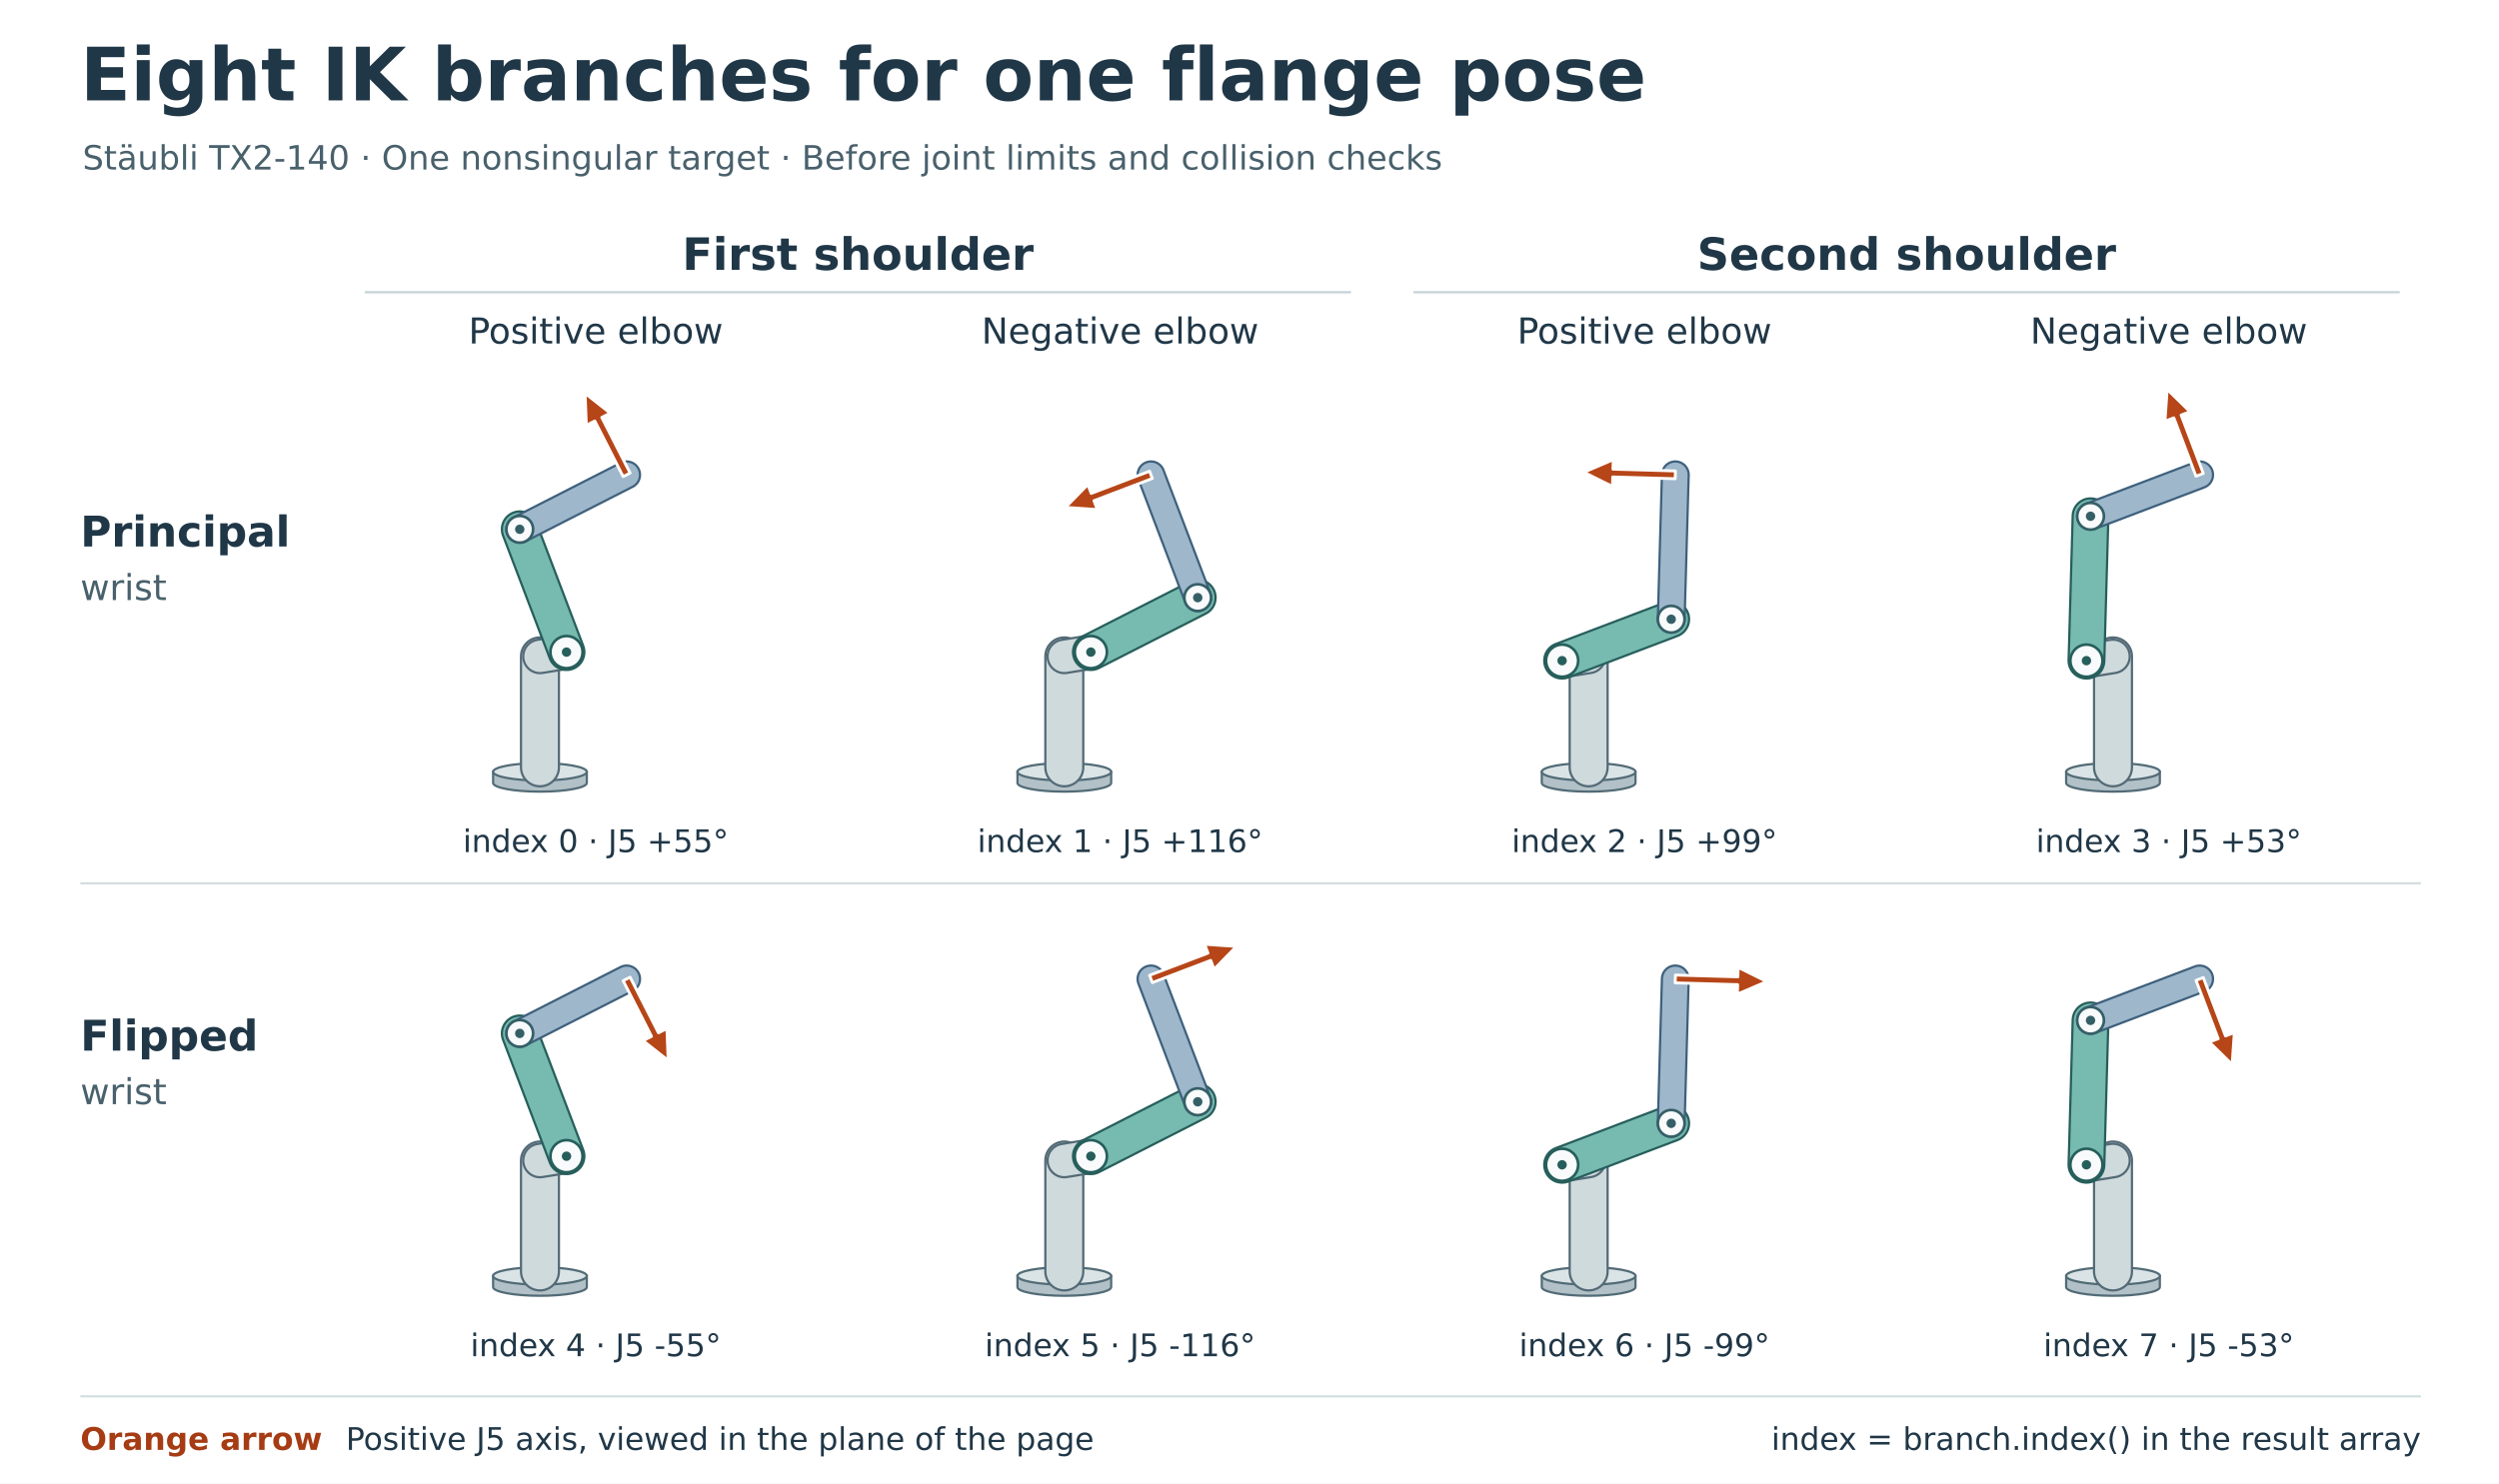
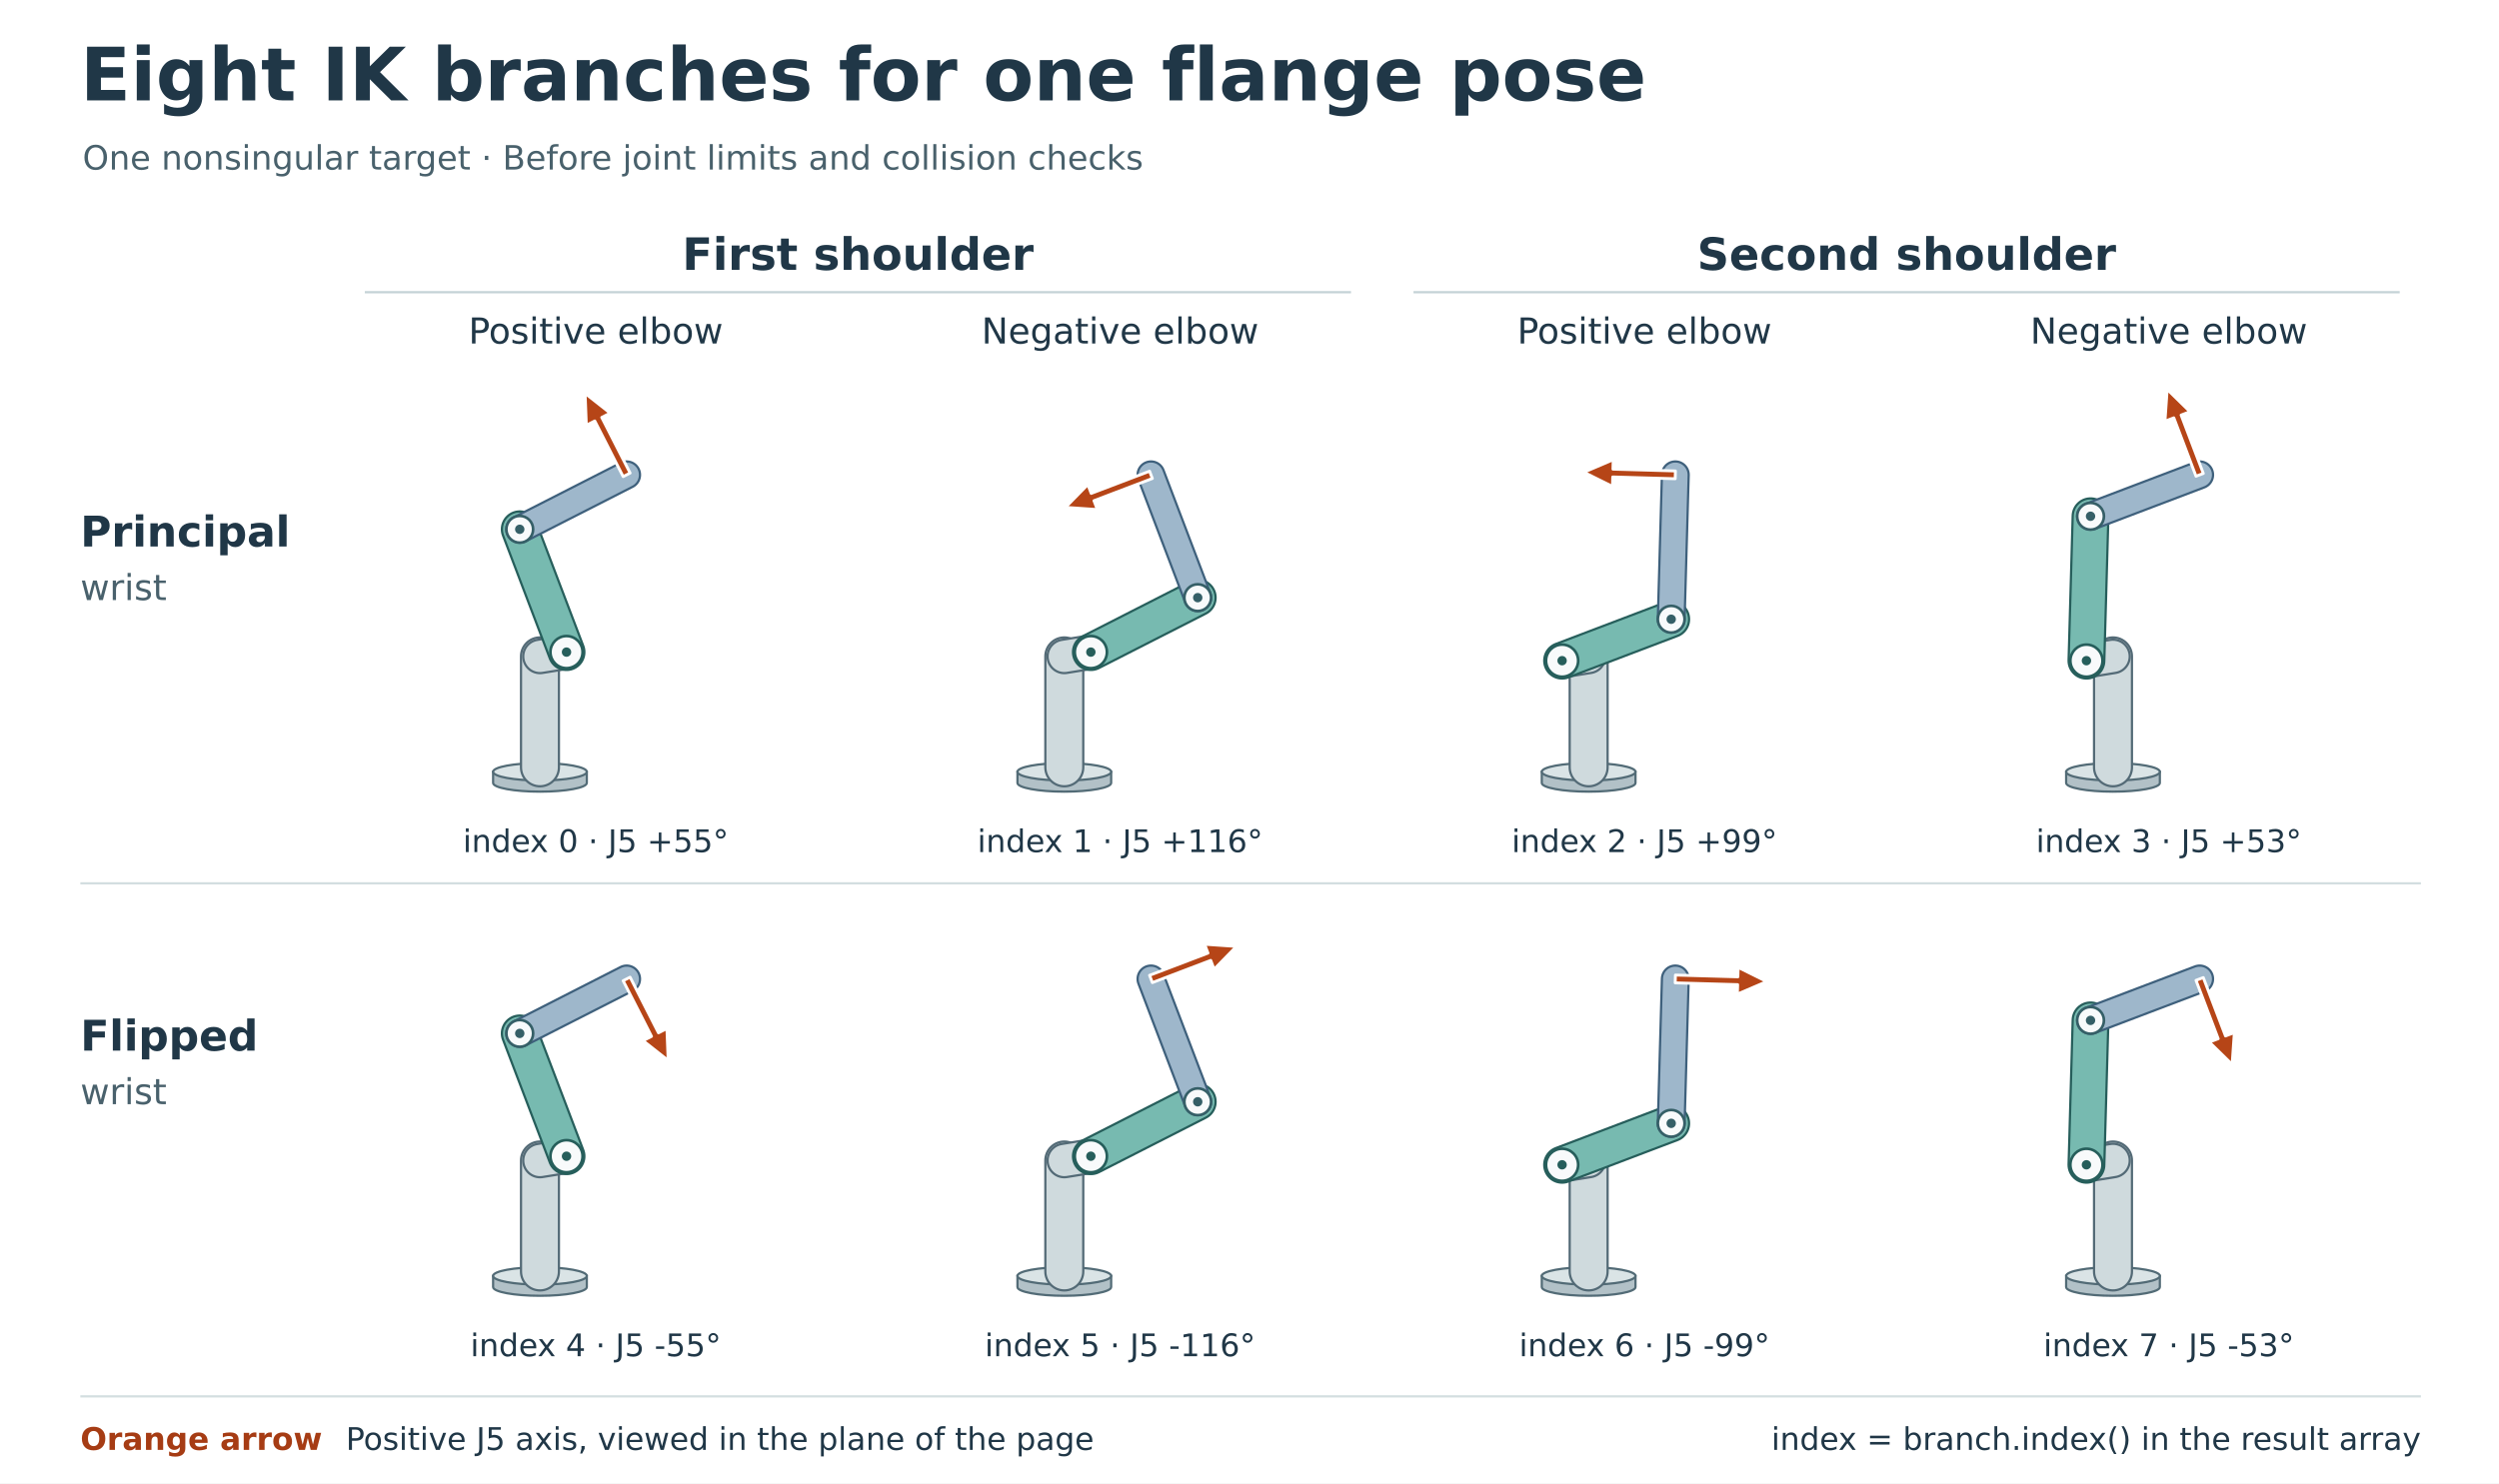
<svg xmlns="http://www.w3.org/2000/svg" xmlns:xlink="http://www.w3.org/1999/xlink" viewBox="0 0 1120 665" width="1120" height="665" style="max-width:100%;height:auto" role="img" aria-labelledby="opw-title opw-desc">
  <defs>
    <g id="opw-wrist-arrow">
      <path d="M0 -1.75 H28 V-6 L41 0 L28 6 V1.75 H0 Z" fill="#b64517" stroke="#fff" stroke-width="1.3" stroke-linejoin="round" />
    </g>
    <g id="opw-arm-0" stroke-linecap="round">
      <path d="M-21 -5 v5 a21 3.9 0 0 0 42 0 v-5 Z" stroke="#526b76" fill="#b2c1c7" />
      <ellipse cx="0" cy="-5" rx="21" ry="3.9" fill="#dae4e6" stroke="#526b76" />
      <path d="M0.00 -7.00 L0.00 -56.74" stroke="#536a76" stroke-width="18" />
      <path d="M0.00 -7.00 L0.00 -56.74" stroke="#cfdadd" stroke-width="16" />
      <path d="M0.00 -56.74 L11.90 -58.66" stroke="#536a76" stroke-width="16" />
      <path d="M0.00 -56.74 L11.90 -58.66" stroke="#cfdadd" stroke-width="14" />
      <path d="M11.90 -58.66 L-9.06 -113.72" stroke="#265e5b" stroke-width="17" />
      <path d="M11.90 -58.66 L-9.06 -113.72" stroke="#77bab0" stroke-width="15" />
      <path d="M-9.06 -113.72 L38.84 -138.13" stroke="#3e607c" stroke-width="13" />
      <path d="M-9.06 -113.72 L38.84 -138.13" stroke="#9eb7cb" stroke-width="11" />
      <circle cx="11.90" cy="-58.66" r="7.2" fill="#f8fafb" stroke="#265e5b" stroke-width="1.2" />
      <circle cx="11.90" cy="-58.66" r="2.1" fill="#265e5b" />
      <circle cx="-9.06" cy="-113.72" r="6.0" fill="#f8fafb" stroke="#355f67" stroke-width="1.2" />
      <circle cx="-9.06" cy="-113.72" r="2.1" fill="#355f67" />
    </g>
    <g id="opw-arm-1" stroke-linecap="round">
      <path d="M-21 -5 v5 a21 3.9 0 0 0 42 0 v-5 Z" stroke="#526b76" fill="#b2c1c7" />
      <ellipse cx="0" cy="-5" rx="21" ry="3.9" fill="#dae4e6" stroke="#526b76" />
      <path d="M0.00 -7.00 L0.00 -56.74" stroke="#536a76" stroke-width="18" />
      <path d="M0.00 -7.00 L0.00 -56.74" stroke="#cfdadd" stroke-width="16" />
      <path d="M0.00 -56.74 L11.90 -58.66" stroke="#536a76" stroke-width="16" />
      <path d="M0.00 -56.74 L11.90 -58.66" stroke="#cfdadd" stroke-width="14" />
      <path d="M11.90 -58.66 L59.80 -83.07" stroke="#265e5b" stroke-width="17" />
      <path d="M11.90 -58.66 L59.80 -83.07" stroke="#77bab0" stroke-width="15" />
      <path d="M59.80 -83.07 L38.84 -138.13" stroke="#3e607c" stroke-width="13" />
      <path d="M59.80 -83.07 L38.84 -138.13" stroke="#9eb7cb" stroke-width="11" />
      <circle cx="11.90" cy="-58.66" r="7.2" fill="#f8fafb" stroke="#265e5b" stroke-width="1.2" />
      <circle cx="11.90" cy="-58.66" r="2.1" fill="#265e5b" />
      <circle cx="59.80" cy="-83.07" r="6.0" fill="#f8fafb" stroke="#355f67" stroke-width="1.2" />
      <circle cx="59.80" cy="-83.07" r="2.1" fill="#355f67" />
    </g>
    <g id="opw-arm-2" stroke-linecap="round">
      <path d="M-21 -5 v5 a21 3.9 0 0 0 42 0 v-5 Z" stroke="#526b76" fill="#b2c1c7" />
      <ellipse cx="0" cy="-5" rx="21" ry="3.9" fill="#dae4e6" stroke="#526b76" />
      <path d="M0.00 -7.00 L0.00 -56.74" stroke="#536a76" stroke-width="18" />
      <path d="M0.00 -7.00 L0.00 -56.74" stroke="#cfdadd" stroke-width="16" />
      <path d="M0.00 -56.74 L-11.90 -54.82" stroke="#536a76" stroke-width="16" />
      <path d="M0.00 -56.74 L-11.90 -54.82" stroke="#cfdadd" stroke-width="14" />
      <path d="M-11.90 -54.82 L37.00 -73.40" stroke="#265e5b" stroke-width="17" />
      <path d="M-11.90 -54.82 L37.00 -73.40" stroke="#77bab0" stroke-width="15" />
      <path d="M37.00 -73.40 L38.84 -138.13" stroke="#3e607c" stroke-width="13" />
      <path d="M37.00 -73.40 L38.84 -138.13" stroke="#9eb7cb" stroke-width="11" />
      <circle cx="-11.90" cy="-54.82" r="7.2" fill="#f8fafb" stroke="#265e5b" stroke-width="1.2" />
      <circle cx="-11.90" cy="-54.82" r="2.1" fill="#265e5b" />
      <circle cx="37.00" cy="-73.40" r="6.0" fill="#f8fafb" stroke="#355f67" stroke-width="1.2" />
      <circle cx="37.00" cy="-73.40" r="2.1" fill="#355f67" />
    </g>
    <g id="opw-arm-3" stroke-linecap="round">
      <path d="M-21 -5 v5 a21 3.9 0 0 0 42 0 v-5 Z" stroke="#526b76" fill="#b2c1c7" />
      <ellipse cx="0" cy="-5" rx="21" ry="3.9" fill="#dae4e6" stroke="#526b76" />
      <path d="M0.00 -7.00 L0.00 -56.74" stroke="#536a76" stroke-width="18" />
      <path d="M0.00 -7.00 L0.00 -56.74" stroke="#cfdadd" stroke-width="16" />
      <path d="M0.00 -56.74 L-11.90 -54.82" stroke="#536a76" stroke-width="16" />
      <path d="M0.00 -56.74 L-11.90 -54.82" stroke="#cfdadd" stroke-width="14" />
      <path d="M-11.90 -54.82 L-10.06 -119.56" stroke="#265e5b" stroke-width="17" />
      <path d="M-11.90 -54.82 L-10.06 -119.56" stroke="#77bab0" stroke-width="15" />
      <path d="M-10.06 -119.56 L38.84 -138.13" stroke="#3e607c" stroke-width="13" />
      <path d="M-10.06 -119.56 L38.84 -138.13" stroke="#9eb7cb" stroke-width="11" />
      <circle cx="-11.90" cy="-54.82" r="7.2" fill="#f8fafb" stroke="#265e5b" stroke-width="1.2" />
      <circle cx="-11.90" cy="-54.82" r="2.1" fill="#265e5b" />
      <circle cx="-10.06" cy="-119.56" r="6.0" fill="#f8fafb" stroke="#355f67" stroke-width="1.2" />
      <circle cx="-10.06" cy="-119.56" r="2.1" fill="#355f67" />
    </g>
  </defs>
  <rect width="1120" height="665" fill="#fff" />
  <g font-family="DejaVu Sans, Arial, sans-serif" fill="#203747">
    <text x="36" y="45" font-size="33" font-weight="bold">Eight IK branches for one flange pose</text>
-     <text x="37" y="76" font-size="15" fill="#49616c">Stäubli TX2-140   ·   One nonsingular target   ·   Before joint limits and collision checks</text>
+     <text x="37" y="76" font-size="15" fill="#49616c">One nonsingular target   ·   Before joint limits and collision checks</text>
    <text x="384.5" y="121" font-size="20" font-weight="bold" text-anchor="middle">First shoulder</text>
    <path d="M163.5 131 h442" stroke="#c4d2d6" />
    <text x="854.5" y="121" font-size="20" font-weight="bold" text-anchor="middle">Second shoulder</text>
    <path d="M633.5 131 h442" stroke="#c4d2d6" />
    <text x="267" y="154" font-size="16" text-anchor="middle">Positive elbow</text>
    <text x="502" y="154" font-size="16" text-anchor="middle">Negative elbow</text>
    <text x="737" y="154" font-size="16" text-anchor="middle">Positive elbow</text>
    <text x="972" y="154" font-size="16" text-anchor="middle">Negative elbow</text>
    <text x="36" y="245" font-size="19" font-weight="bold">Principal</text>
    <text x="36" y="269" font-size="16" fill="#49616c">wrist</text>
    <g transform="translate(242 351)">
      <use xlink:href="#opw-arm-0" />
      <g transform="translate(38.84 -138.13) rotate(-117.005)">
        <use xlink:href="#opw-wrist-arrow" />
      </g>
    </g>
    <text x="267" y="382" font-size="14" text-anchor="middle">index 0   ·   J5 +55°</text>
    <g transform="translate(477 351)">
      <use xlink:href="#opw-arm-1" />
      <g transform="translate(38.84 -138.13) rotate(159.164)">
        <use xlink:href="#opw-wrist-arrow" />
      </g>
    </g>
    <text x="502" y="382" font-size="14" text-anchor="middle">index 1   ·   J5 +116°</text>
    <g transform="translate(712 351)">
      <use xlink:href="#opw-arm-2" />
      <g transform="translate(38.84 -138.13) rotate(-178.370)">
        <use xlink:href="#opw-wrist-arrow" />
      </g>
    </g>
    <text x="737" y="382" font-size="14" text-anchor="middle">index 2   ·   J5 +99°</text>
    <g transform="translate(947 351)">
      <use xlink:href="#opw-arm-3" />
      <g transform="translate(38.84 -138.13) rotate(-110.800)">
        <use xlink:href="#opw-wrist-arrow" />
      </g>
    </g>
    <text x="972" y="382" font-size="14" text-anchor="middle">index 3   ·   J5 +53°</text>
    <text x="36" y="471" font-size="19" font-weight="bold">Flipped</text>
    <text x="36" y="495" font-size="16" fill="#49616c">wrist</text>
    <g transform="translate(242 577)">
      <use xlink:href="#opw-arm-0" />
      <g transform="translate(38.84 -138.13) rotate(62.995)">
        <use xlink:href="#opw-wrist-arrow" />
      </g>
    </g>
    <text x="267" y="608" font-size="14" text-anchor="middle">index 4   ·   J5 -55°</text>
    <g transform="translate(477 577)">
      <use xlink:href="#opw-arm-1" />
      <g transform="translate(38.84 -138.13) rotate(-20.836)">
        <use xlink:href="#opw-wrist-arrow" />
      </g>
    </g>
    <text x="502" y="608" font-size="14" text-anchor="middle">index 5   ·   J5 -116°</text>
    <g transform="translate(712 577)">
      <use xlink:href="#opw-arm-2" />
      <g transform="translate(38.84 -138.13) rotate(1.630)">
        <use xlink:href="#opw-wrist-arrow" />
      </g>
    </g>
    <text x="737" y="608" font-size="14" text-anchor="middle">index 6   ·   J5 -99°</text>
    <g transform="translate(947 577)">
      <use xlink:href="#opw-arm-3" />
      <g transform="translate(38.84 -138.13) rotate(69.200)">
        <use xlink:href="#opw-wrist-arrow" />
      </g>
    </g>
    <text x="972" y="608" font-size="14" text-anchor="middle">index 7   ·   J5 -53°</text>
    <path d="M36 396 H1085 M36 626 H1085" stroke="#d3dee0" />
    <text x="36" y="650" font-size="14" fill="#a63c14" font-weight="bold">Orange arrow</text>
    <text x="155" y="650" font-size="14">Positive J5 axis, viewed in the plane of the page</text>
    <text x="1085" y="650" font-size="14" text-anchor="end">index = branch.index() in the result array</text>
  </g>
</svg>
